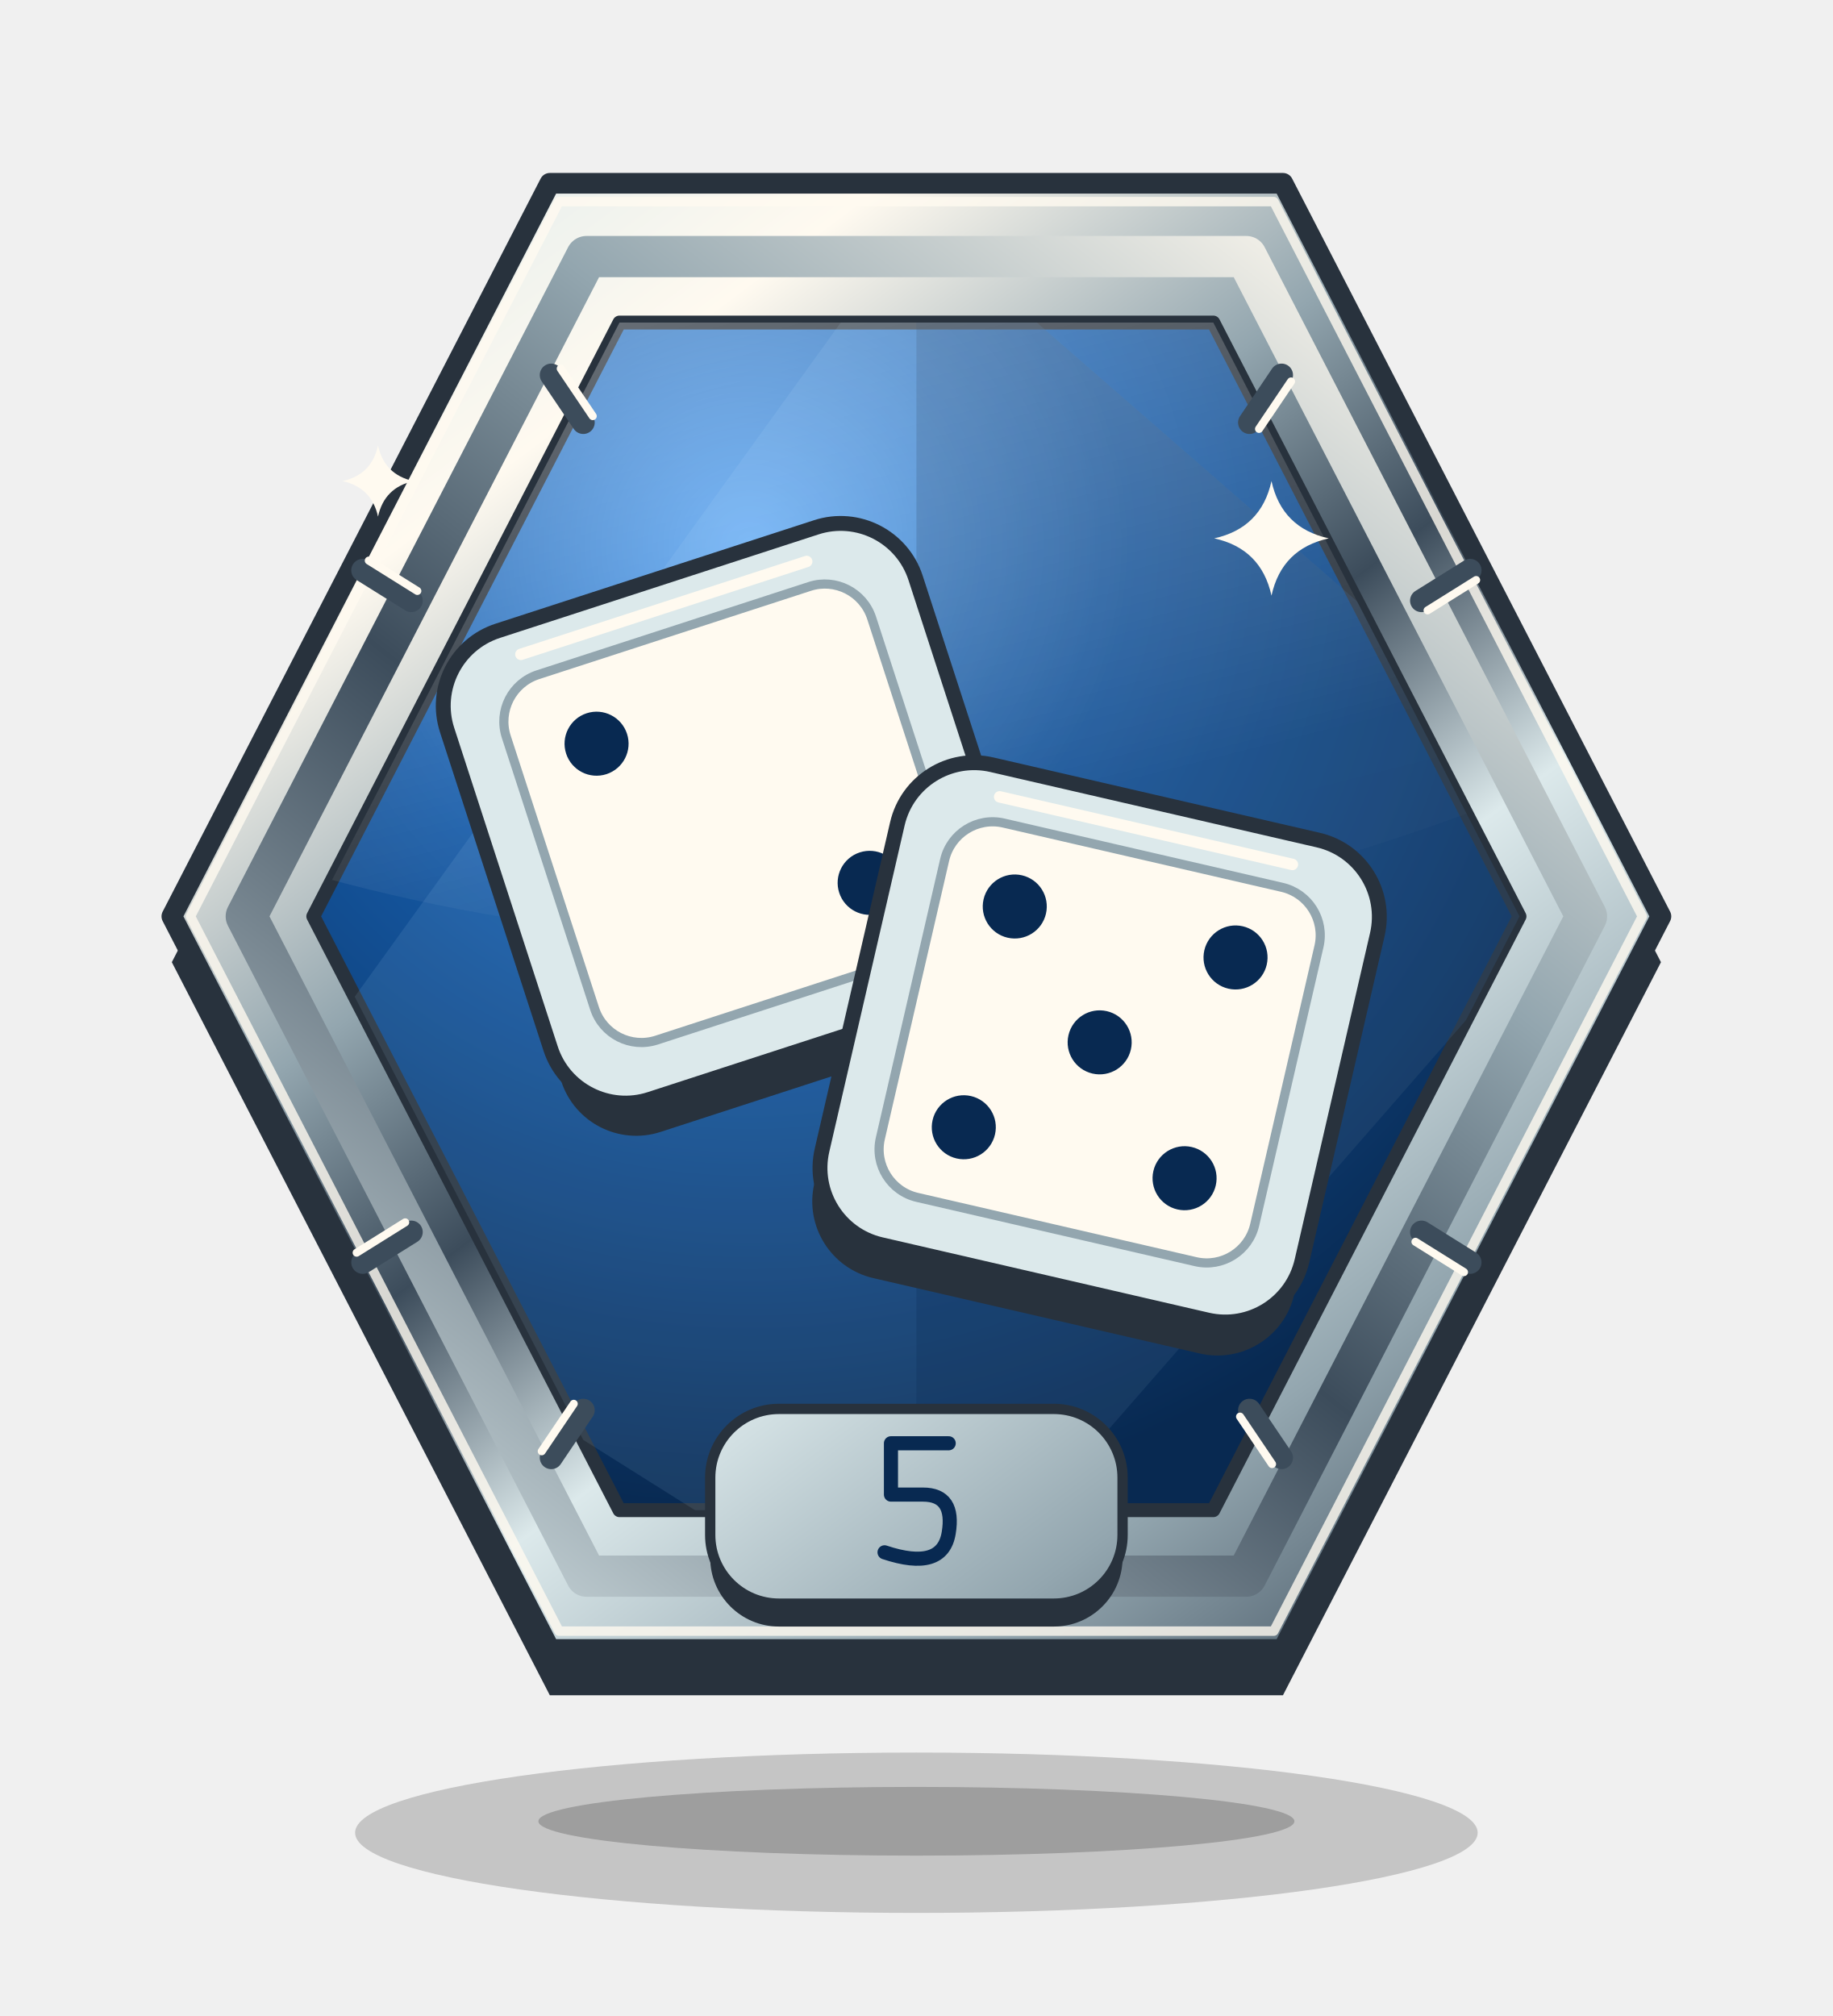
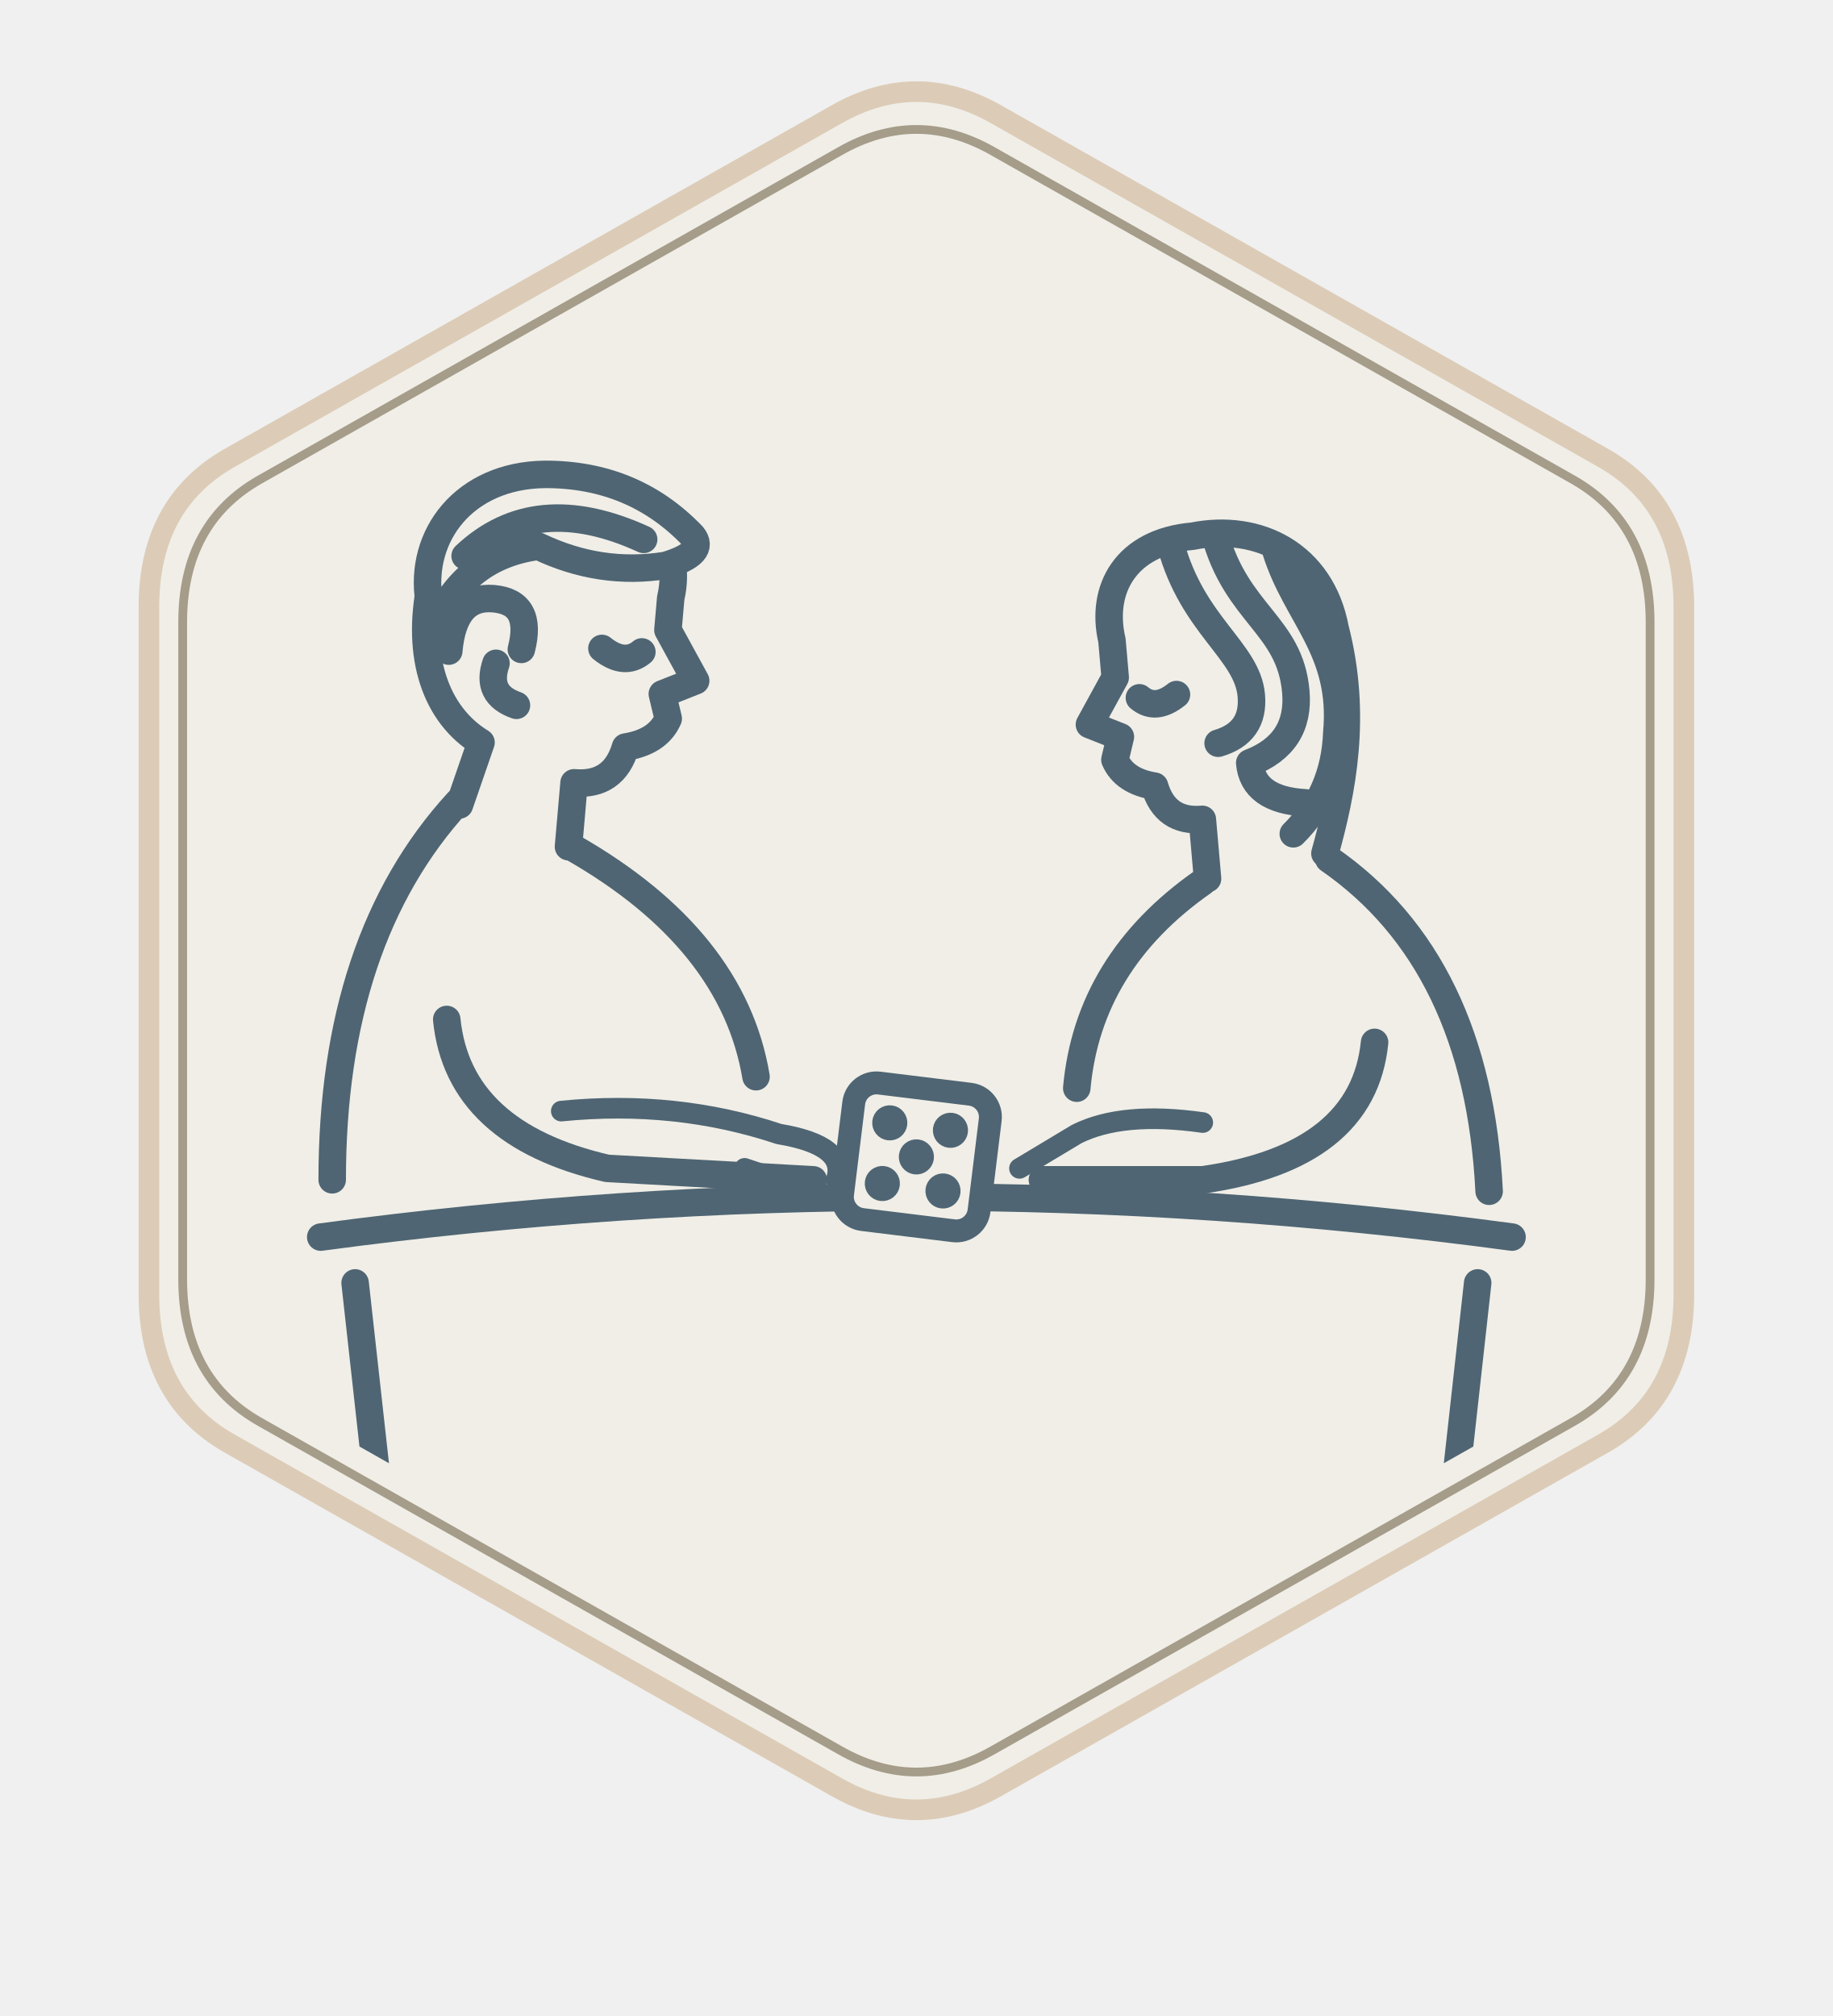
- <svg xmlns="http://www.w3.org/2000/svg" viewBox="0 0 160 176" aria-hidden="true" focusable="false" class="oa-badge-art" data-badge-art="ind-draws-5" data-art-motif="paired-dice" data-locked="false">
+ <svg xmlns="http://www.w3.org/2000/svg" viewBox="0 0 160 176" aria-hidden="true" focusable="false" data-badge-art="ind-draws-5" data-art-motif="shared-table-roll">
  <defs>
-     <linearGradient id="oba-asset-ind-draws-5-e-metal" x1="25" y1="15" x2="126" y2="150" gradientUnits="userSpaceOnUse">
-       <stop stop-color="#dce9eb" />
-       <stop offset=".19" stop-color="#fffaf0" />
-       <stop offset=".37" stop-color="#93a6af" />
-       <stop offset=".5" stop-color="#3c4c5b" />
-       <stop offset=".64" stop-color="#dce9eb" />
-       <stop offset=".82" stop-color="#93a6af" />
-       <stop offset="1" stop-color="#3c4c5b" />
-     </linearGradient>
-     <linearGradient id="oba-asset-ind-draws-5-e-bevel" x1="25" y1="151" x2="130" y2="18" gradientUnits="userSpaceOnUse">
-       <stop stop-color="#dce9eb" />
-       <stop offset=".46" stop-color="#3c4c5b" />
-       <stop offset=".7" stop-color="#93a6af" />
-       <stop offset="1" stop-color="#fffaf0" />
-     </linearGradient>
-     <radialGradient id="oba-asset-ind-draws-5-e-enamel" cx="62" cy="40" r="105" gradientUnits="userSpaceOnUse">
-       <stop stop-color="#5aa5f3" />
-       <stop offset=".39" stop-color="#165caa" />
-       <stop offset="1" stop-color="#082951" />
-     </radialGradient>
-     <linearGradient id="oba-asset-ind-draws-5-e-accent" x1="49" y1="39" x2="112" y2="119" gradientUnits="userSpaceOnUse">
-       <stop stop-color="#b4e0ff" />
-       <stop offset=".34" stop-color="#5ce0cb" />
-       <stop offset="1" stop-color="#165caa" />
-     </linearGradient>
-     <linearGradient id="oba-asset-ind-draws-5-e-gloss" x1="60" y1="20" x2="83" y2="111" gradientUnits="userSpaceOnUse">
-       <stop stop-color="#ffffff" stop-opacity=".32" />
-       <stop offset=".6" stop-color="#ffffff" stop-opacity=".02" />
-       <stop offset="1" stop-color="#ffffff" stop-opacity="0" />
-     </linearGradient>
-     <clipPath id="oba-asset-ind-draws-5-e-field">
-       <path d="M48 16H112L145 80L112 144H48L15 80Z" fill="#fff" transform="translate(80 80) scale(.81) translate(-80 -80)" />
+     <clipPath id="oba-asset-ind-draws-5-e-scene">
+       <path d="M73 10 Q80 6 87 10 L140 40 Q147 44 147 53 L147 113 Q147 122 140 126 L87 156 Q80 160 73 156 L20 126 Q13 122 13 113 L13 53 Q13 44 20 40Z" transform="translate(80 83) scale(.92) translate(-80 -83)" />
    </clipPath>
  </defs>
-   <ellipse cx="80" cy="160" rx="49" ry="7" fill="#000" opacity=".18" />
-   <ellipse cx="80" cy="159" rx="33" ry="3" fill="#000" opacity=".2" />
-   <path d="M48 16H112L145 80L112 144H48L15 80Z" fill="#28323d" transform="translate(0 4)" />
-   <path d="M48 16H112L145 80L112 144H48L15 80Z" fill="url(#oba-asset-ind-draws-5-e-metal)" stroke="#28323d" stroke-width="1.8" stroke-linejoin="round" stroke-linecap="round" />
-   <path d="M48 16H112L145 80L112 144H48L15 80Z" fill="none" stroke="#fffaf0" stroke-width="0.85" stroke-linejoin="round" stroke-linecap="round" transform="translate(80 80) scale(.975) translate(-80 -80)" opacity=".8" />
-   <path d="M48 16H112L145 80L112 144H48L15 80Z" fill="none" stroke="url(#oba-asset-ind-draws-5-e-bevel)" stroke-width="4" stroke-linejoin="round" stroke-linecap="round" transform="translate(80 80) scale(.9) translate(-80 -80)" />
-   <path d="M48 16H112L145 80L112 144H48L15 80Z" fill="url(#oba-asset-ind-draws-5-e-enamel)" stroke="#28323d" stroke-width="1.5" stroke-linejoin="round" stroke-linecap="round" transform="translate(80 80) scale(.81) translate(-80 -80)" />
-   <g clip-path="url(#oba-asset-ind-draws-5-e-field)">
-     <path d="M18 105L80 19L142 73L80 144Z" fill="#b4e0ff" opacity=".1" />
-     <path d="M80 19L80 144L142 73Z" fill="#082951" opacity=".23" />
-     <path d="M14 18H147V63Q78 96 14 72Z" fill="url(#oba-asset-ind-draws-5-e-gloss)" />
-   </g>
-   <g transform="translate(49.24 125.6) rotate(-146)">
-     <path d="M0-2V3" fill="none" stroke="#3c4c5b" stroke-width="2" stroke-linejoin="round" stroke-linecap="round" />
-     <path d="M1-2V3" fill="none" stroke="#fffaf0" stroke-width="0.7" stroke-linejoin="round" stroke-linecap="round" />
-   </g>
-   <g transform="translate(33.36 109.15) rotate(-122)">
-     <path d="M0-2V3" fill="none" stroke="#3c4c5b" stroke-width="2" stroke-linejoin="round" stroke-linecap="round" />
-     <path d="M1-2V3" fill="none" stroke="#fffaf0" stroke-width="0.7" stroke-linejoin="round" stroke-linecap="round" />
-   </g>
-   <g transform="translate(33.36 50.85) rotate(-58)">
-     <path d="M0-2V3" fill="none" stroke="#3c4c5b" stroke-width="2" stroke-linejoin="round" stroke-linecap="round" />
-     <path d="M1-2V3" fill="none" stroke="#fffaf0" stroke-width="0.7" stroke-linejoin="round" stroke-linecap="round" />
-   </g>
-   <g transform="translate(49.24 34.4) rotate(-34)">
-     <path d="M0-2V3" fill="none" stroke="#3c4c5b" stroke-width="2" stroke-linejoin="round" stroke-linecap="round" />
-     <path d="M1-2V3" fill="none" stroke="#fffaf0" stroke-width="0.7" stroke-linejoin="round" stroke-linecap="round" />
-   </g>
-   <g transform="translate(110.76 34.4) rotate(34)">
-     <path d="M0-2V3" fill="none" stroke="#3c4c5b" stroke-width="2" stroke-linejoin="round" stroke-linecap="round" />
-     <path d="M1-2V3" fill="none" stroke="#fffaf0" stroke-width="0.7" stroke-linejoin="round" stroke-linecap="round" />
-   </g>
-   <g transform="translate(126.64 50.85) rotate(58)">
-     <path d="M0-2V3" fill="none" stroke="#3c4c5b" stroke-width="2" stroke-linejoin="round" stroke-linecap="round" />
-     <path d="M1-2V3" fill="none" stroke="#fffaf0" stroke-width="0.7" stroke-linejoin="round" stroke-linecap="round" />
-   </g>
-   <g transform="translate(126.64 109.15) rotate(122)">
-     <path d="M0-2V3" fill="none" stroke="#3c4c5b" stroke-width="2" stroke-linejoin="round" stroke-linecap="round" />
-     <path d="M1-2V3" fill="none" stroke="#fffaf0" stroke-width="0.7" stroke-linejoin="round" stroke-linecap="round" />
-   </g>
-   <g transform="translate(110.76 125.6) rotate(146)">
-     <path d="M0-2V3" fill="none" stroke="#3c4c5b" stroke-width="2" stroke-linejoin="round" stroke-linecap="round" />
-     <path d="M1-2V3" fill="none" stroke="#fffaf0" stroke-width="0.7" stroke-linejoin="round" stroke-linecap="round" />
-   </g>
-   <g transform="translate(64 71) rotate(-18)">
-     <rect x="-21.5" y="-18.5" width="43" height="43" rx="6.88" fill="#28323d" />
-     <rect x="-21.5" y="-21.5" width="43" height="43" rx="6.88" fill="url(#oba-asset-ind-draws-5-e-metal)" stroke="#28323d" stroke-width="1.3" />
-     <rect x="-16.77" y="-16.77" width="33.54" height="33.54" rx="4.3" fill="#fffaf0" stroke="#93a6af" stroke-width="0.8" />
-     <circle cx="-9.46" cy="-9.46" r="2.795" fill="#082951" />
-     <circle cx="9.46" cy="9.46" r="2.795" fill="#082951" />
-     <path d="M-13.33 -18.92H12.9" fill="none" stroke="#fffaf0" stroke-width="1" stroke-linejoin="round" stroke-linecap="round" />
-   </g>
-   <g transform="translate(96 91) rotate(13)">
-     <rect x="-21.5" y="-18.5" width="43" height="43" rx="6.88" fill="#28323d" />
-     <rect x="-21.5" y="-21.5" width="43" height="43" rx="6.88" fill="url(#oba-asset-ind-draws-5-e-metal)" stroke="#28323d" stroke-width="1.3" />
-     <rect x="-16.77" y="-16.77" width="33.54" height="33.54" rx="4.3" fill="#fffaf0" stroke="#93a6af" stroke-width="0.8" />
-     <circle cx="-9.89" cy="-9.89" r="2.795" fill="#082951" />
-     <circle cx="9.89" cy="-9.89" r="2.795" fill="#082951" />
-     <circle cx="0" cy="0" r="2.795" fill="#082951" />
-     <circle cx="-9.89" cy="9.89" r="2.795" fill="#082951" />
-     <circle cx="9.89" cy="9.89" r="2.795" fill="#082951" />
-     <path d="M-13.33 -18.92H12.9" fill="none" stroke="#fffaf0" stroke-width="1" stroke-linejoin="round" stroke-linecap="round" />
-   </g>
-   <path d="M111 42Q111.9 46.1 116 47Q111.9 47.9 111 52Q110.1 47.9 106 47Q110.1 46.1 111 42Z" fill="#fffaf0" />
-   <rect x="62" y="125" width="36" height="17" rx="6" fill="#28323d" />
-   <rect x="62" y="123" width="36" height="17" rx="6" fill="url(#oba-asset-ind-draws-5-e-metal)" stroke="#28323d" stroke-width="0.9" />
-   <g transform="translate(77.22 126) scale(0.56)">
-     <g transform="translate(0 0)">
-       <path d="M10 0H1V8H6Q11 8 10 14Q9 20 0 17" fill="none" stroke="#082951" stroke-width="2.2" stroke-linejoin="round" stroke-linecap="round" />
+   <path d="M73 10 Q80 6 87 10 L140 40 Q147 44 147 53 L147 113 Q147 122 140 126 L87 156 Q80 160 73 156 L20 126 Q13 122 13 113 L13 53 Q13 44 20 40Z" fill="#F0EEE7" stroke="#DCCCB7" stroke-width="1.8" />
+   <path d="M73 10 Q80 6 87 10 L140 40 Q147 44 147 53 L147 113 Q147 122 140 126 L87 156 Q80 160 73 156 L20 126 Q13 122 13 113 L13 53 Q13 44 20 40Z" transform="translate(80 83) scale(.956) translate(-80 -83)" fill="none" stroke="#A59C89" stroke-width=".8" />
+   <g clip-path="url(#oba-asset-ind-draws-5-e-scene)" fill="none" stroke="#4F6573" stroke-width="2.4" stroke-linecap="round" stroke-linejoin="round">
+     <path d="M28 108 Q80 101 132 108 M31 112 L33 130 M129 112 L127 130" />
+     <path d="M29 103 Q29 82 40 70 M50 74 Q64 82 66 94 M39 89 Q40 99 53 102 L71 103" />
+     <path d="M49 97 Q59 96 68 99 Q74 100 73 103 M65 102 L71 104" stroke-width="1.8" />
+     <path d="M130 104 Q129 84 116 75 M105 77 Q95 84 94 95 M120 91 Q119 101 105 103 L91 103" />
+     <path d="M105 98 Q98 97 94 99 L89 102" stroke-width="1.8" />
+     <g transform="translate(49 57) rotate(5) scale(0.7 0.7)" stroke-width="3.429">
+       <path d="M-11 20 L-9 12 C-15 9-18 2-17-7 C-17-16-10-22 0-21 C9-21 14-15 13-8 L13-4 L17 2 L13 4 L14 7 Q13 10 9 11 Q8 16 3 16 L3 24" fill="#F0EEE7" />
+       <path d="M-17-5 C-19-13-14-21-4-22 Q7-23 15-16 Q17-14 12-12 Q4-10-4-13 Q-13-11-16-2" fill="#F0EEE7" />
+       <path d="M-13-11 Q-5-20 9-15 M-14 1 Q-14-6-9-6 Q-4-6-5 0 M-8 2 Q-9 6-5 7" />
+       <path d="M5-1 Q8 1 10-1" />
+     </g>
+     <g transform="translate(106 61) rotate(-5) scale(-0.65 0.65)" stroke-width="3.692">
+       <path d="M-13 22 C-16 14-19 4-17-8 C-16-18-8-23 1-22 C10-22 14-16 13-9 L13-4 L17 2 L13 4 L14 7 Q13 10 9 11 Q8 16 3 16 L3 24" fill="#F0EEE7" />
+       <path d="M-2-22 C-4-11-11-9-11 0 Q-11 7-4 9 Q-4 14-11 15 M4-21 C2-10-5-6-5 0 Q-5 5 0 6 M-10-19 C-12-10-18-5-16 6 Q-15 14-9 19" />
+       <path d="M5-1 Q8 1 10-1" />
+     </g>
+     <g transform="translate(80 101) rotate(7) scale(0.667)" stroke-width="3">
+       <rect x="-9" y="-9" width="18" height="18" rx="3" fill="#F0EEE7" />
+       <circle cx="-4" cy="-4" r="0.8" fill="#4F6573" />
+       <circle cx="4" cy="-4" r="0.8" fill="#4F6573" />
+       <circle cx="0" cy="0" r="0.8" fill="#4F6573" />
+       <circle cx="-4" cy="4" r="0.8" fill="#4F6573" />
+       <circle cx="4" cy="4" r="0.8" fill="#4F6573" />
    </g>
  </g>
-   <path d="M33 38.9Q33.558 41.442 36.1 42Q33.558 42.558 33 45.1Q32.442 42.558 29.9 42Q32.442 41.442 33 38.9Z" fill="#fffaf0" />
</svg>
